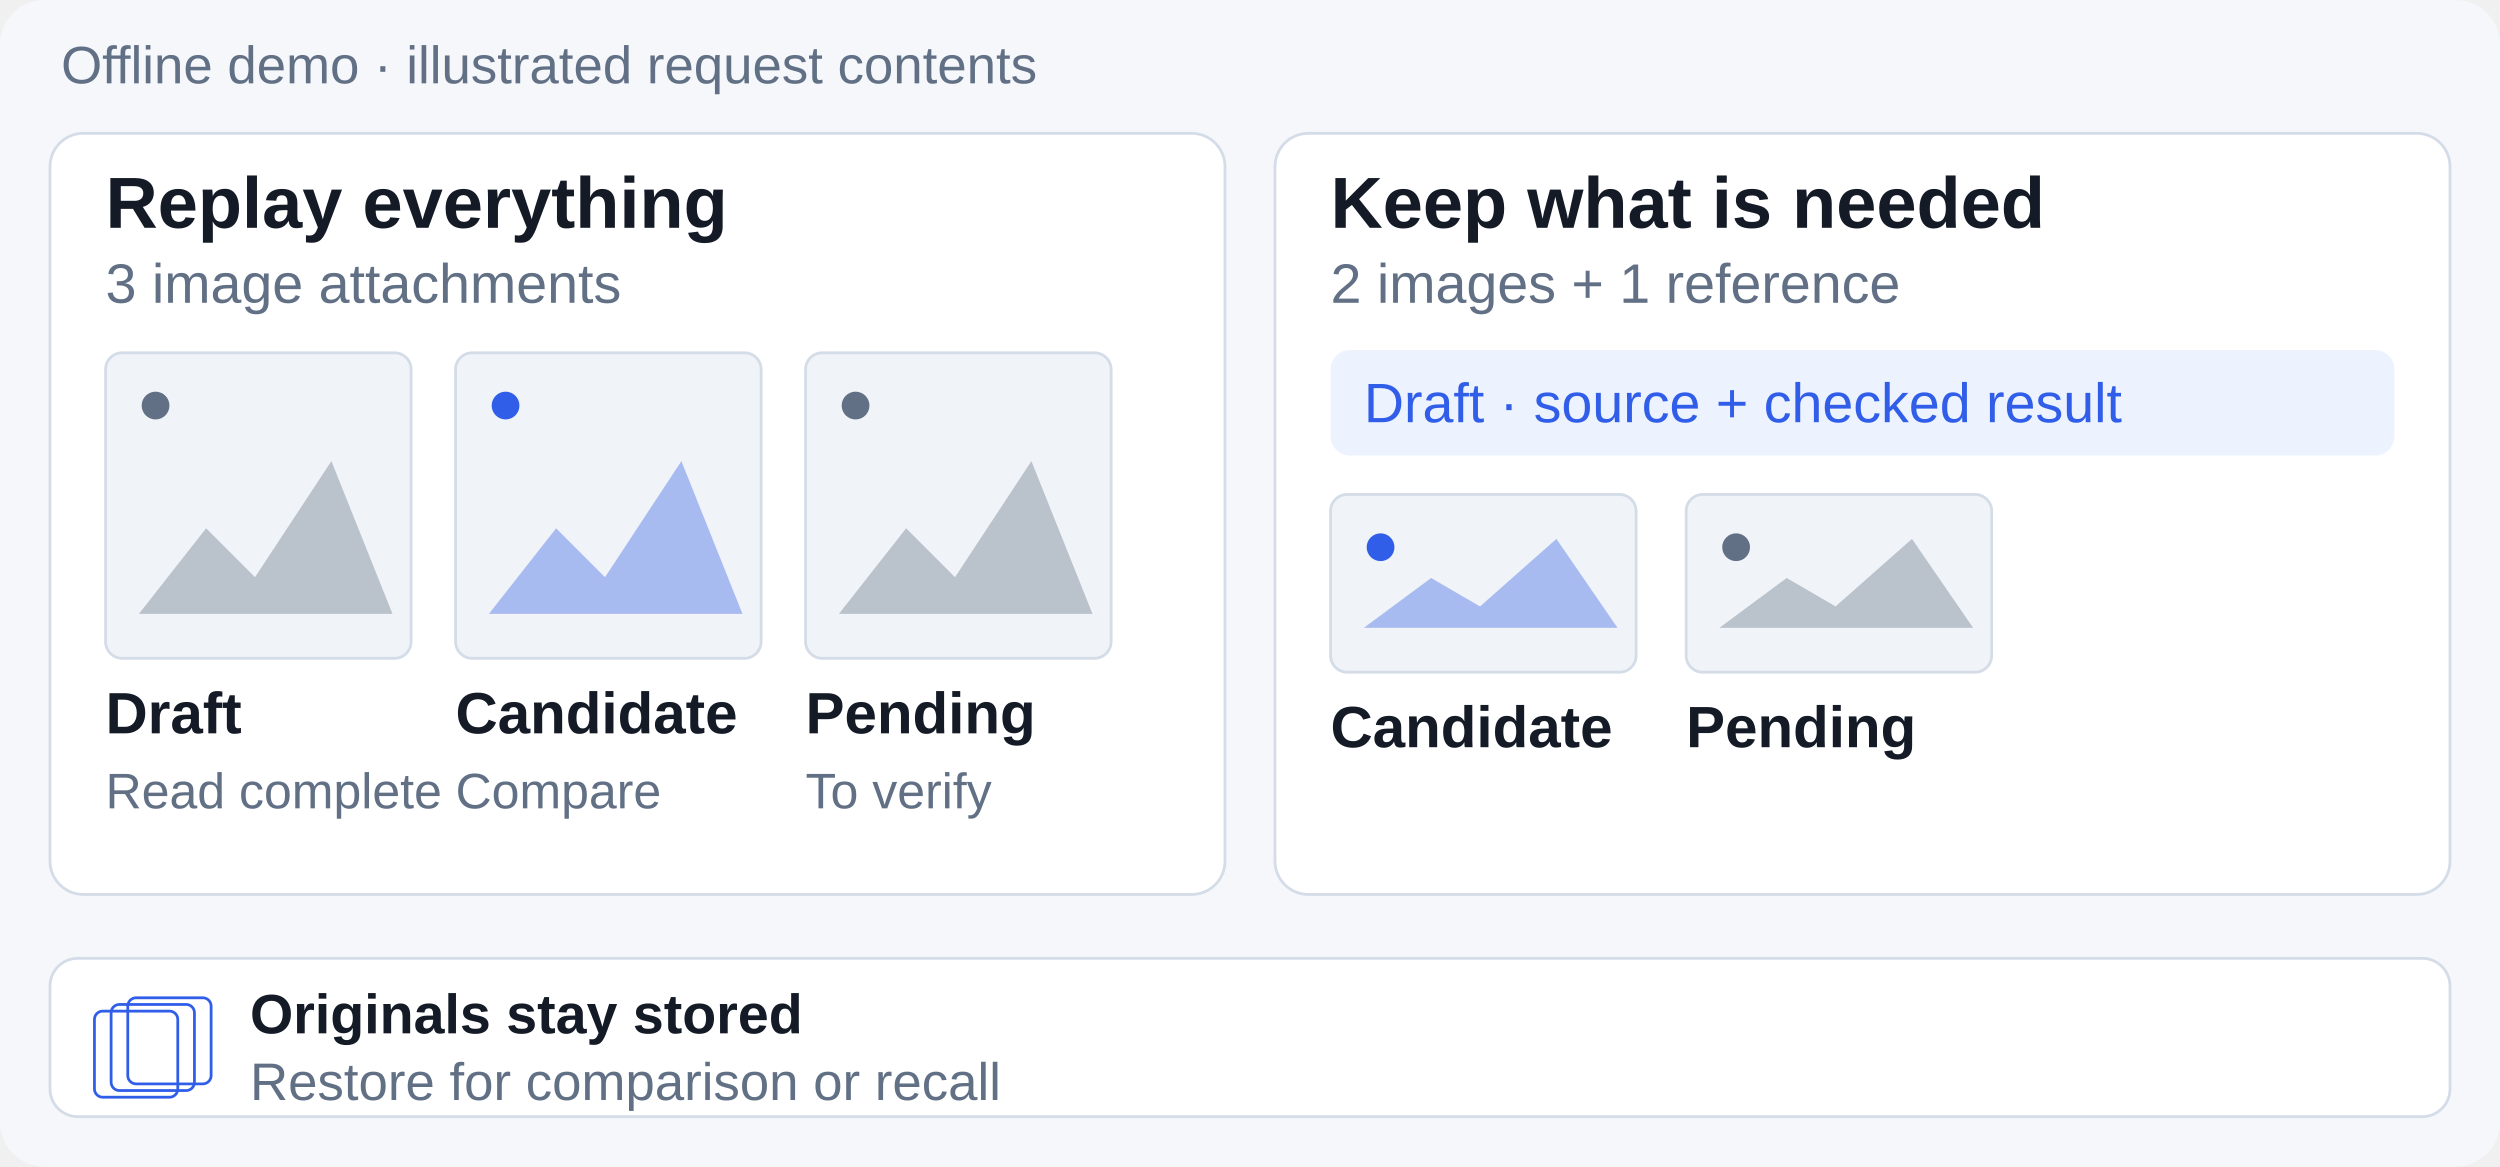
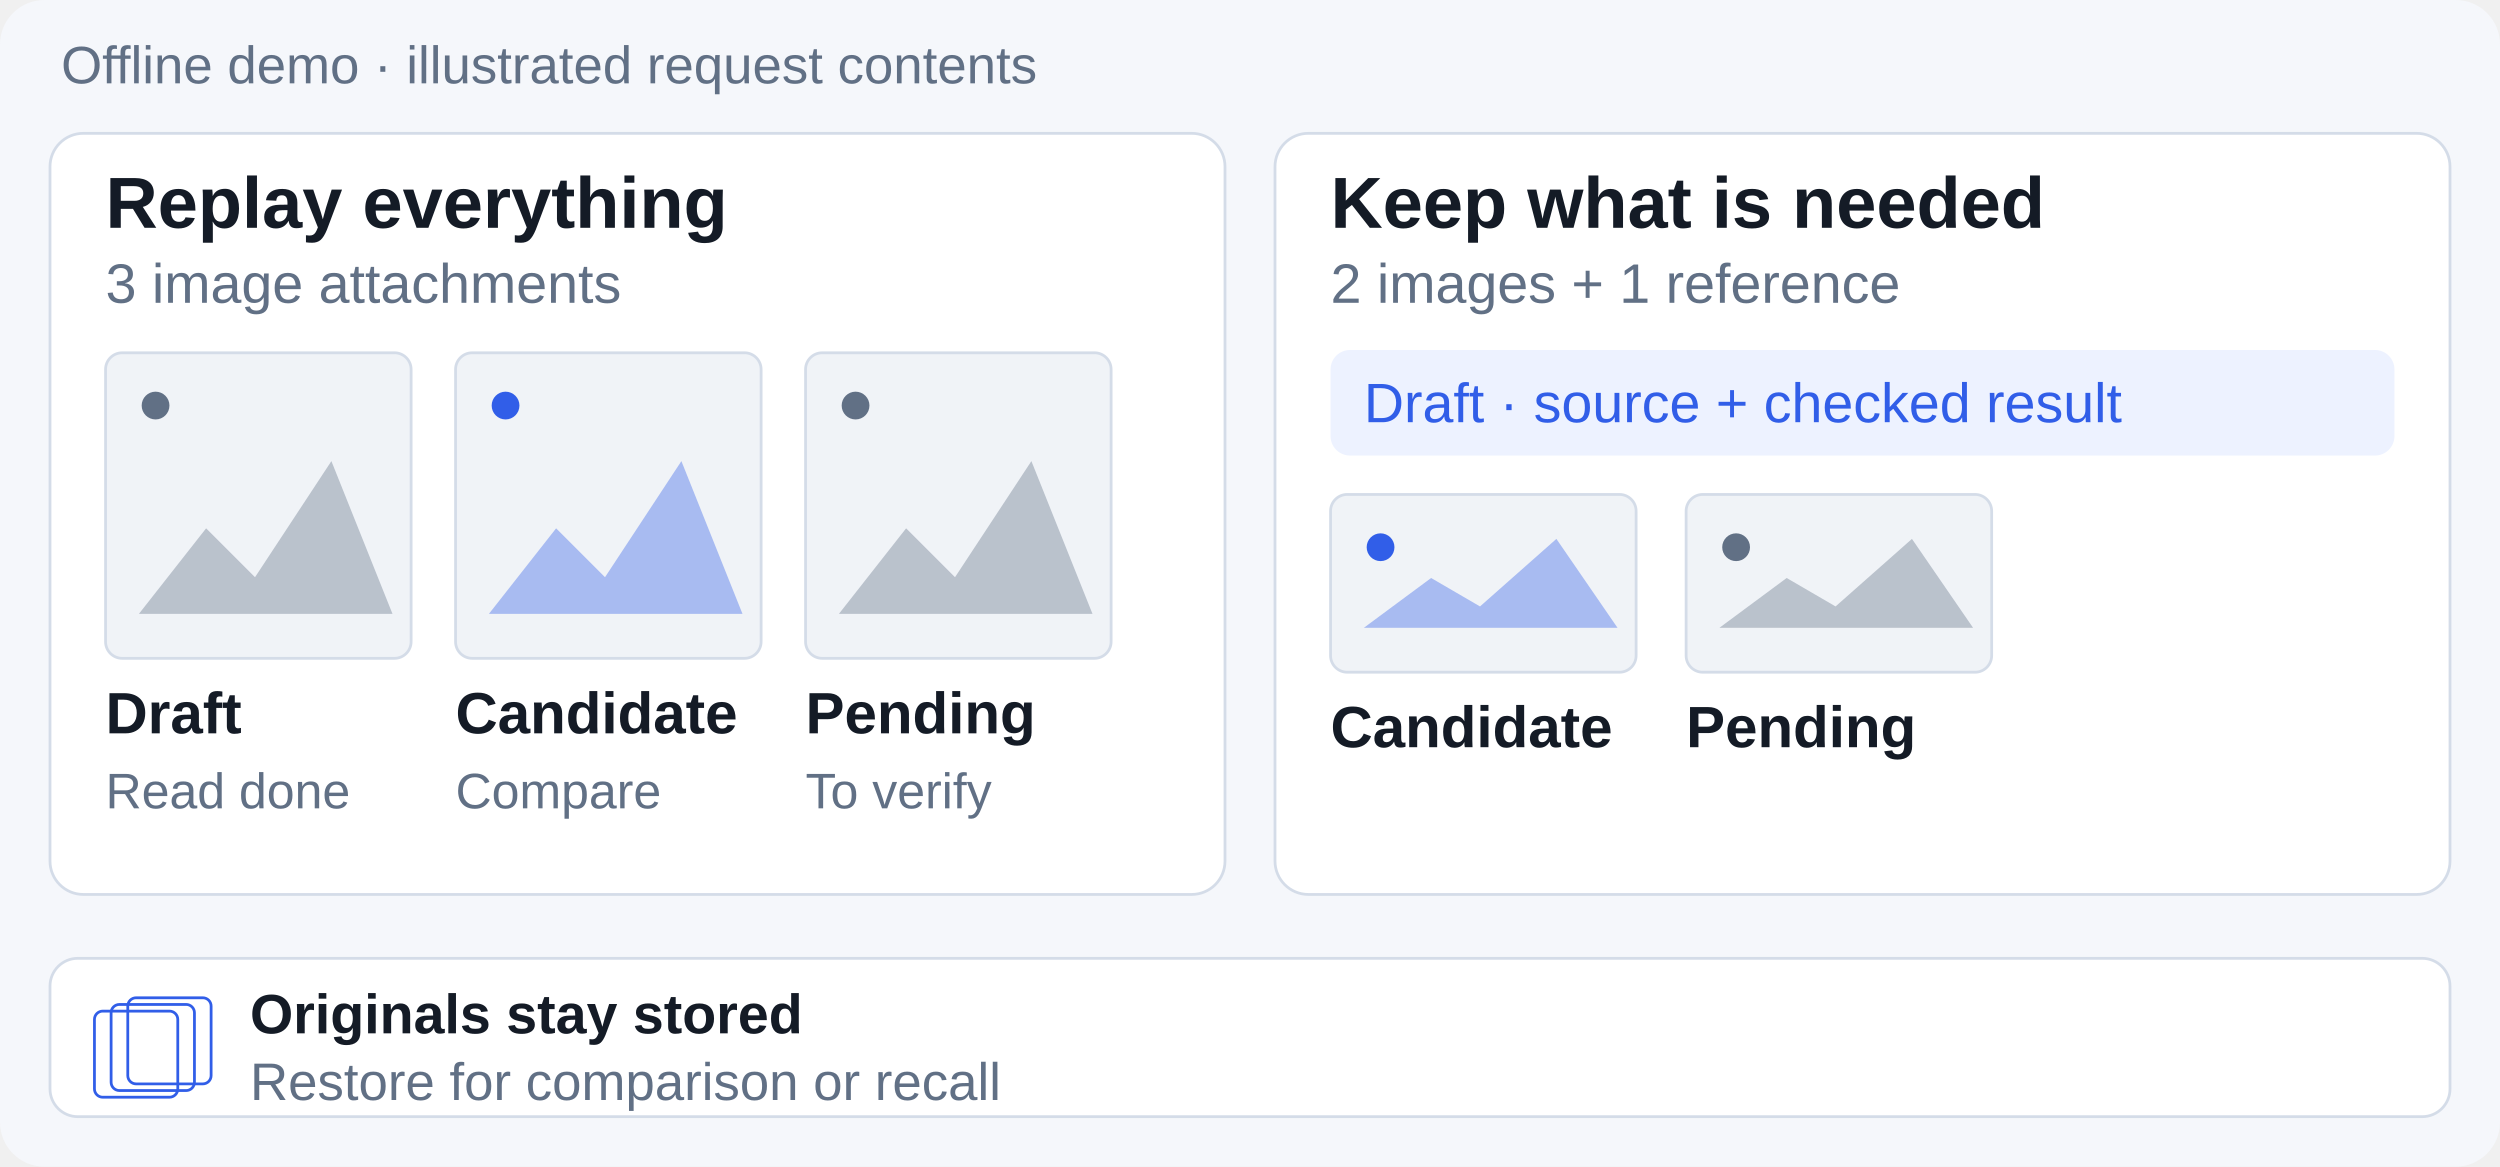
<svg xmlns="http://www.w3.org/2000/svg" width="900" height="420" viewBox="0 0 900 420" role="img" aria-labelledby="title desc">
  <style>text{font-family:Arial,Helvetica,sans-serif;fill:#141b26}.muted{fill:#617085}.label{font-weight:700}.blue{fill:#315ee8}</style>
  <rect x="0" y="0" width="900" height="420" rx="16" fill="#f5f7fb" stroke="none" />
  <text x="22" y="30" font-size="19" class="muted" text-anchor="start">Offline demo · illustrated request contents</text>
  <rect x="18" y="48" width="423" height="274" rx="12" fill="#ffffff" stroke="#d4dce8" />
  <text x="38" y="82" font-size="26" class="label" text-anchor="start">Replay everything</text>
  <text x="38" y="109" font-size="20" class="muted" text-anchor="start">3 image attachments</text>
  <rect x="38" y="127" width="110" height="110" rx="6" fill="#f0f3f7" stroke="#d4dce8" />
  <circle cx="56" cy="146" r="5" fill="#617085" />
  <path d="M50 221 l24.2 -30.8 17.6 17.6 27.5 -41.8 22.0 55.0Z" fill="#617085" opacity=".38" />
  <text x="38" y="264" font-size="21" class="label" text-anchor="start">Draft</text>
-   <text x="38" y="291" font-size="18" class="muted" text-anchor="start">Read complete</text>
+   <text x="38" y="291" font-size="18" class="muted" text-anchor="start">Read done</text>
  <rect x="164" y="127" width="110" height="110" rx="6" fill="#f0f3f7" stroke="#d4dce8" />
  <circle cx="182" cy="146" r="5" fill="#315ee8" />
  <path d="M176 221 l24.2 -30.8 17.6 17.6 27.5 -41.8 22.0 55.0Z" fill="#315ee8" opacity=".38" />
  <text x="164" y="264" font-size="21" class="label" text-anchor="start">Candidate</text>
  <text x="164" y="291" font-size="18" class="muted" text-anchor="start">Compare</text>
  <rect x="290" y="127" width="110" height="110" rx="6" fill="#f0f3f7" stroke="#d4dce8" />
  <circle cx="308" cy="146" r="5" fill="#617085" />
  <path d="M302 221 l24.2 -30.8 17.6 17.6 27.5 -41.8 22.0 55.0Z" fill="#617085" opacity=".38" />
  <text x="290" y="264" font-size="21" class="label" text-anchor="start">Pending</text>
  <text x="290" y="291" font-size="18" class="muted" text-anchor="start">To verify</text>
  <rect x="459" y="48" width="423" height="274" rx="12" fill="#ffffff" stroke="#d4dce8" />
  <text x="479" y="82" font-size="26" class="label" text-anchor="start">Keep what is needed</text>
  <text x="479" y="109" font-size="20" class="muted" text-anchor="start">2 images + 1 reference</text>
  <rect x="479" y="126" width="383" height="38" rx="7" fill="#edf2ff" stroke="none" />
  <text x="491" y="152" font-size="20" class="blue" text-anchor="start">Draft · source + checked result</text>
  <rect x="479" y="178" width="110" height="64" rx="6" fill="#f0f3f7" stroke="#d4dce8" />
  <circle cx="497" cy="197" r="5" fill="#315ee8" />
  <path d="M491 226 l24.2 -17.92 17.6 10.24 27.5 -24.32 22.0 32.0Z" fill="#315ee8" opacity=".38" />
  <text x="479" y="269" font-size="21" class="label" text-anchor="start">Candidate</text>
  <rect x="607" y="178" width="110" height="64" rx="6" fill="#f0f3f7" stroke="#d4dce8" />
  <circle cx="625" cy="197" r="5" fill="#617085" />
  <path d="M619 226 l24.2 -17.92 17.6 10.24 27.5 -24.32 22.0 32.0Z" fill="#617085" opacity=".38" />
  <text x="607" y="269" font-size="21" class="label" text-anchor="start">Pending</text>
  <rect x="18" y="345" width="864" height="57" rx="10" fill="#ffffff" stroke="#d4dce8" />
  <rect x="34" y="364.0" width="30" height="31" rx="3" fill="none" stroke="#315ee8" />
  <rect x="40" y="361.6" width="30" height="31" rx="3" fill="none" stroke="#315ee8" />
  <rect x="46" y="359.2" width="30" height="31" rx="3" fill="none" stroke="#315ee8" />
  <text x="90" y="372" font-size="20" class="label" text-anchor="start">Originals stay stored</text>
  <text x="90" y="396" font-size="19" class="muted" text-anchor="start">Restore for comparison or recall</text>
</svg>
